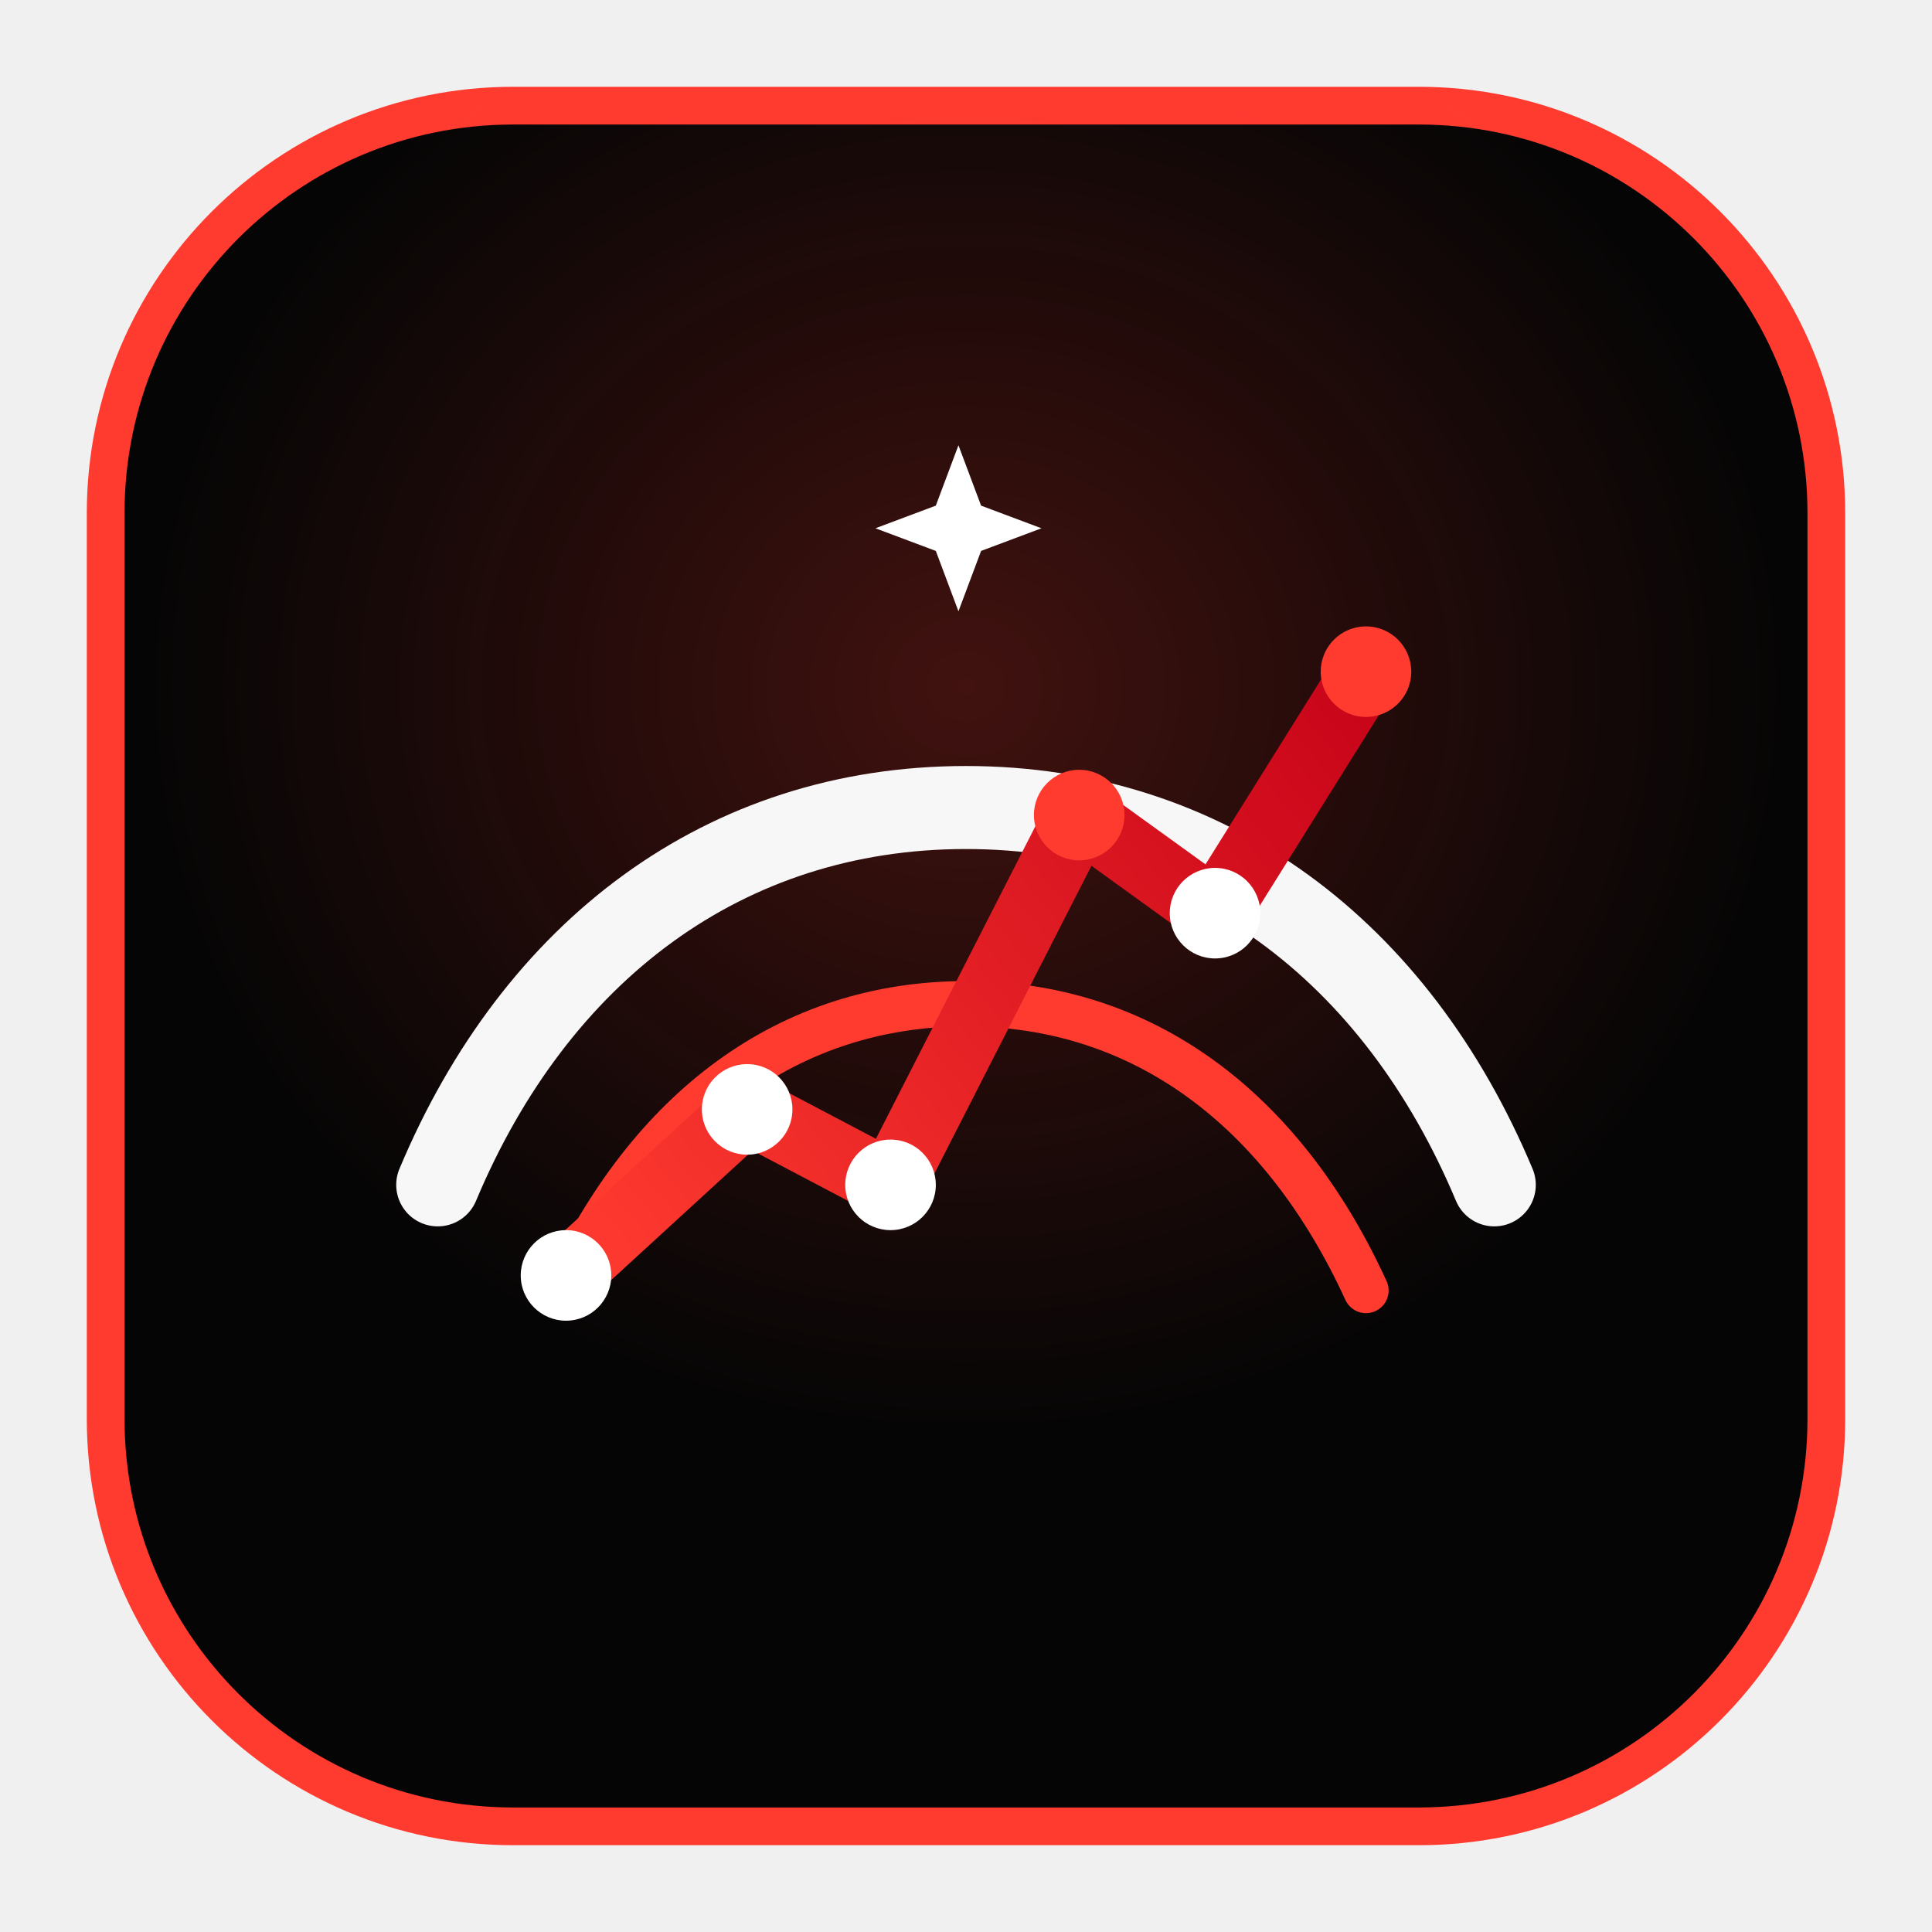
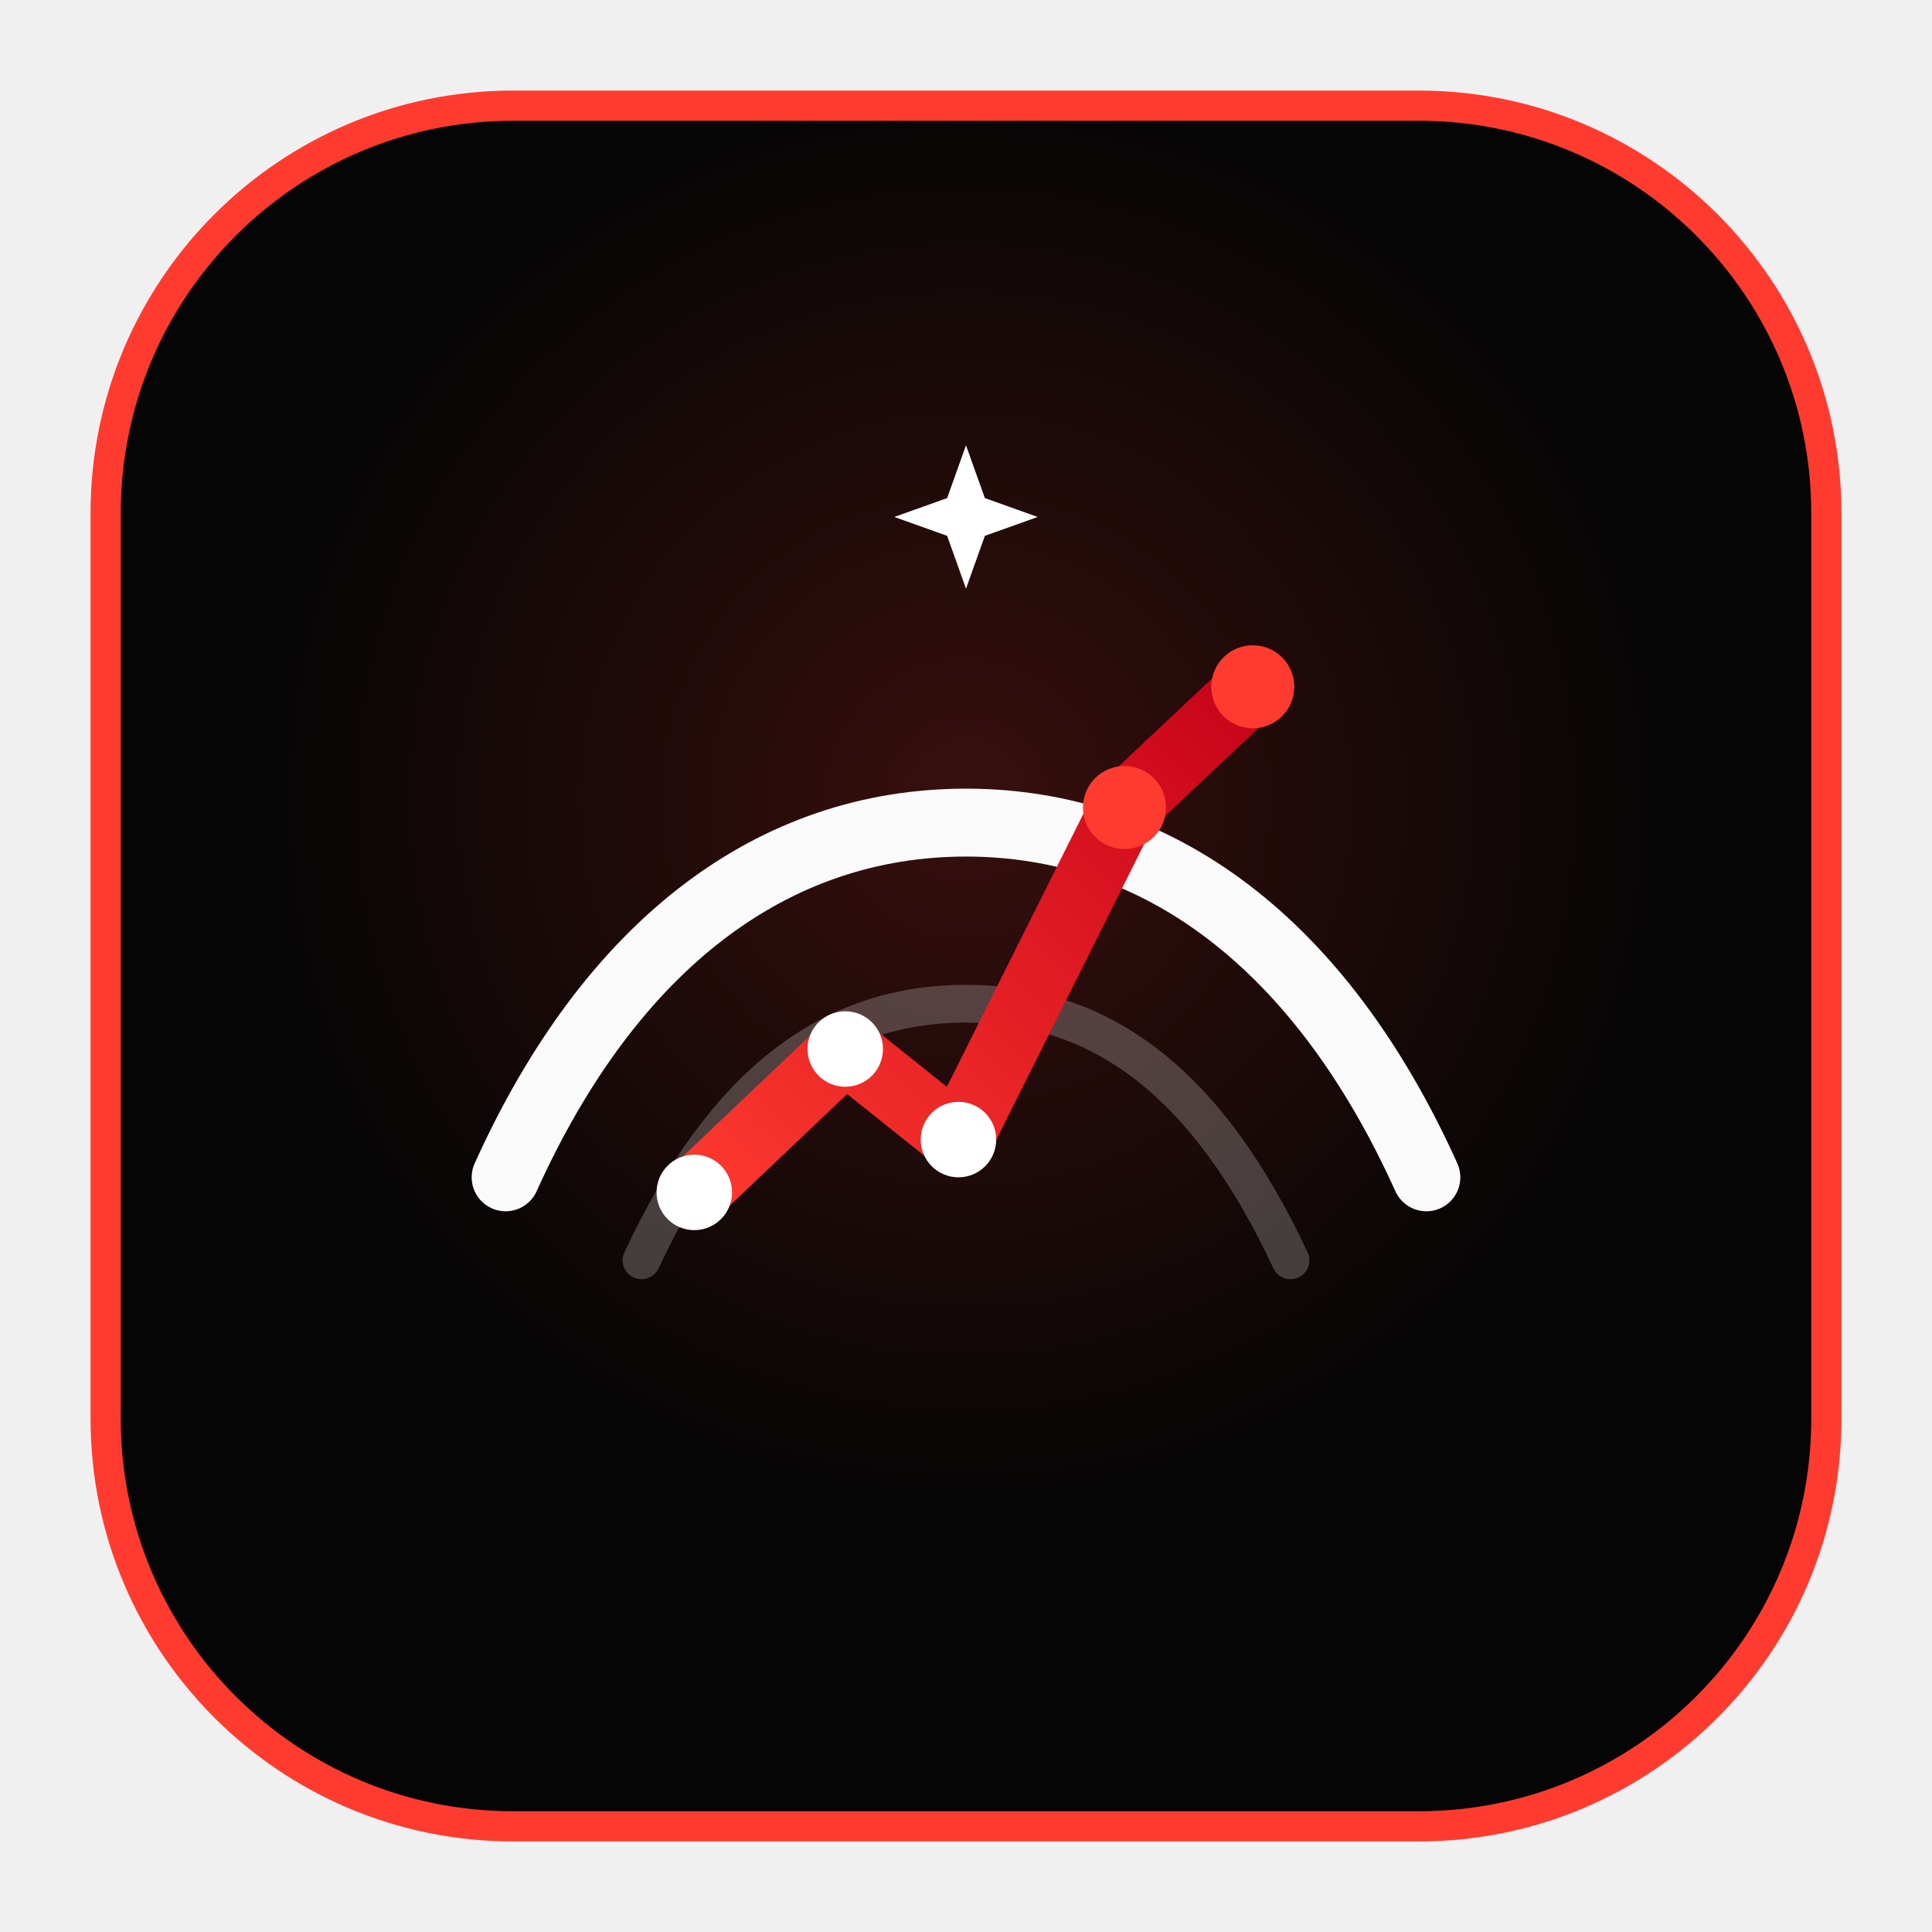
<svg xmlns="http://www.w3.org/2000/svg" width="512" height="512" viewBox="0 0 512 512" fill="none">
  <defs>
-     <linearGradient id="redFade" x1="146" y1="330" x2="360" y2="152" gradientUnits="userSpaceOnUse">
+     <linearGradient id="pathRed" x1="176" y1="322" x2="328" y2="164" gradientUnits="userSpaceOnUse">
      <stop stop-color="#FF3B30" />
      <stop offset="1" stop-color="#C40018" />
    </linearGradient>
-     <radialGradient id="glow" cx="0" cy="0" r="1" gradientUnits="userSpaceOnUse" gradientTransform="translate(256 182) rotate(90) scale(200 220)">
-       <stop stop-color="#FF3B30" stop-opacity="0.24" />
+     <radialGradient id="redGlow" cx="0" cy="0" r="1" gradientUnits="userSpaceOnUse" gradientTransform="translate(256 212) rotate(90) scale(188 188)">
+       <stop stop-color="#FF3B30" stop-opacity="0.2" />
      <stop offset="1" stop-color="#FF3B30" stop-opacity="0" />
    </radialGradient>
  </defs>
  <rect x="28" y="28" width="456" height="456" rx="108" fill="#050505" />
-   <rect x="28" y="28" width="456" height="456" rx="108" stroke="#FF3B30" stroke-width="10" />
-   <rect x="28" y="28" width="456" height="456" rx="108" fill="url(#glow)" />
-   <path d="M116 314C142 252 192 214 256 214C320 214 370 252 396 314" stroke="#F7F7F7" stroke-width="22" stroke-linecap="round" />
-   <path d="M150 342C172 294 209 266 256 266C303 266 340 294 362 342" stroke="#FF3B30" stroke-width="12" stroke-linecap="round" />
-   <path d="M150 338L198 294L236 314L286 216L322 242L362 178" stroke="url(#redFade)" stroke-width="18" stroke-linecap="round" stroke-linejoin="round" />
-   <circle cx="150" cy="338" r="12" fill="#FFFFFF" />
-   <circle cx="198" cy="294" r="12" fill="#FFFFFF" />
-   <circle cx="236" cy="314" r="12" fill="#FFFFFF" />
-   <circle cx="286" cy="216" r="12" fill="#FF3B30" />
-   <circle cx="322" cy="242" r="12" fill="#FFFFFF" />
-   <circle cx="362" cy="178" r="12" fill="#FF3B30" />
-   <path d="M254 118L260 134L276 140L260 146L254 162L248 146L232 140L248 134L254 118Z" fill="#FFFFFF" />
+   <rect x="28" y="28" width="456" height="456" rx="108" stroke="#FF3B30" stroke-width="8" />
+   <rect x="28" y="28" width="456" height="456" rx="108" fill="url(#redGlow)" />
+   <path d="M134 312C162 250 205 218 256 218C307 218 350 250 378 312" stroke="#FAFAFA" stroke-width="18" stroke-linecap="round" />
+   <path d="M170 334C192 287 220 266 256 266C292 266 320 287 342 334" stroke="#FFFFFF" stroke-opacity="0.22" stroke-width="10" stroke-linecap="round" />
+   <path d="M184 316L224 278L254 302L298 214L332 182" stroke="url(#pathRed)" stroke-width="18" stroke-linecap="round" stroke-linejoin="round" />
+   <circle cx="184" cy="316" r="10" fill="#FFFFFF" />
+   <circle cx="224" cy="278" r="10" fill="#FFFFFF" />
+   <circle cx="254" cy="302" r="10" fill="#FFFFFF" />
+   <circle cx="298" cy="214" r="11" fill="#FF3B30" />
+   <circle cx="332" cy="182" r="11" fill="#FF3B30" />
+   <path d="M256 118L261 132L275 137L261 142L256 156L251 142L237 137L251 132L256 118Z" fill="#FFFFFF" />
</svg>
